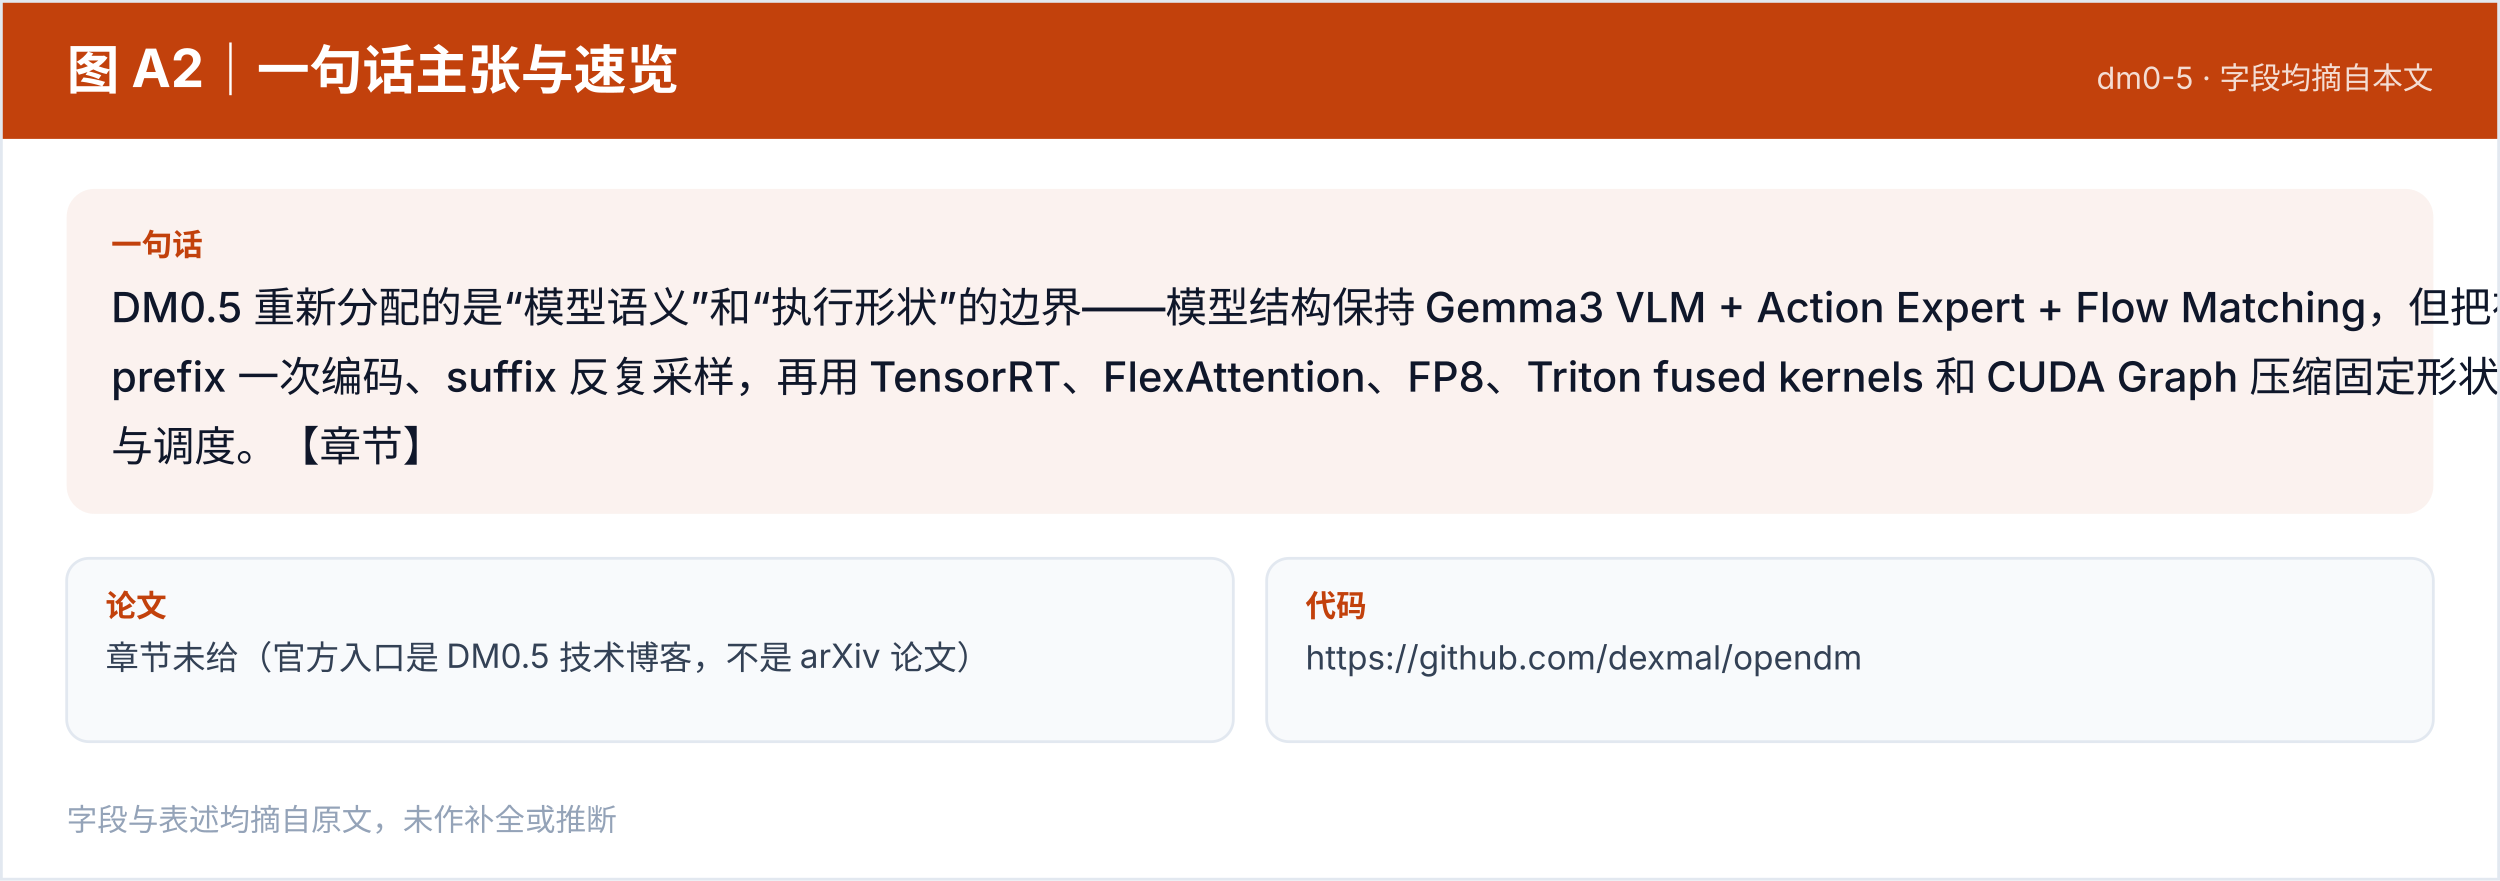
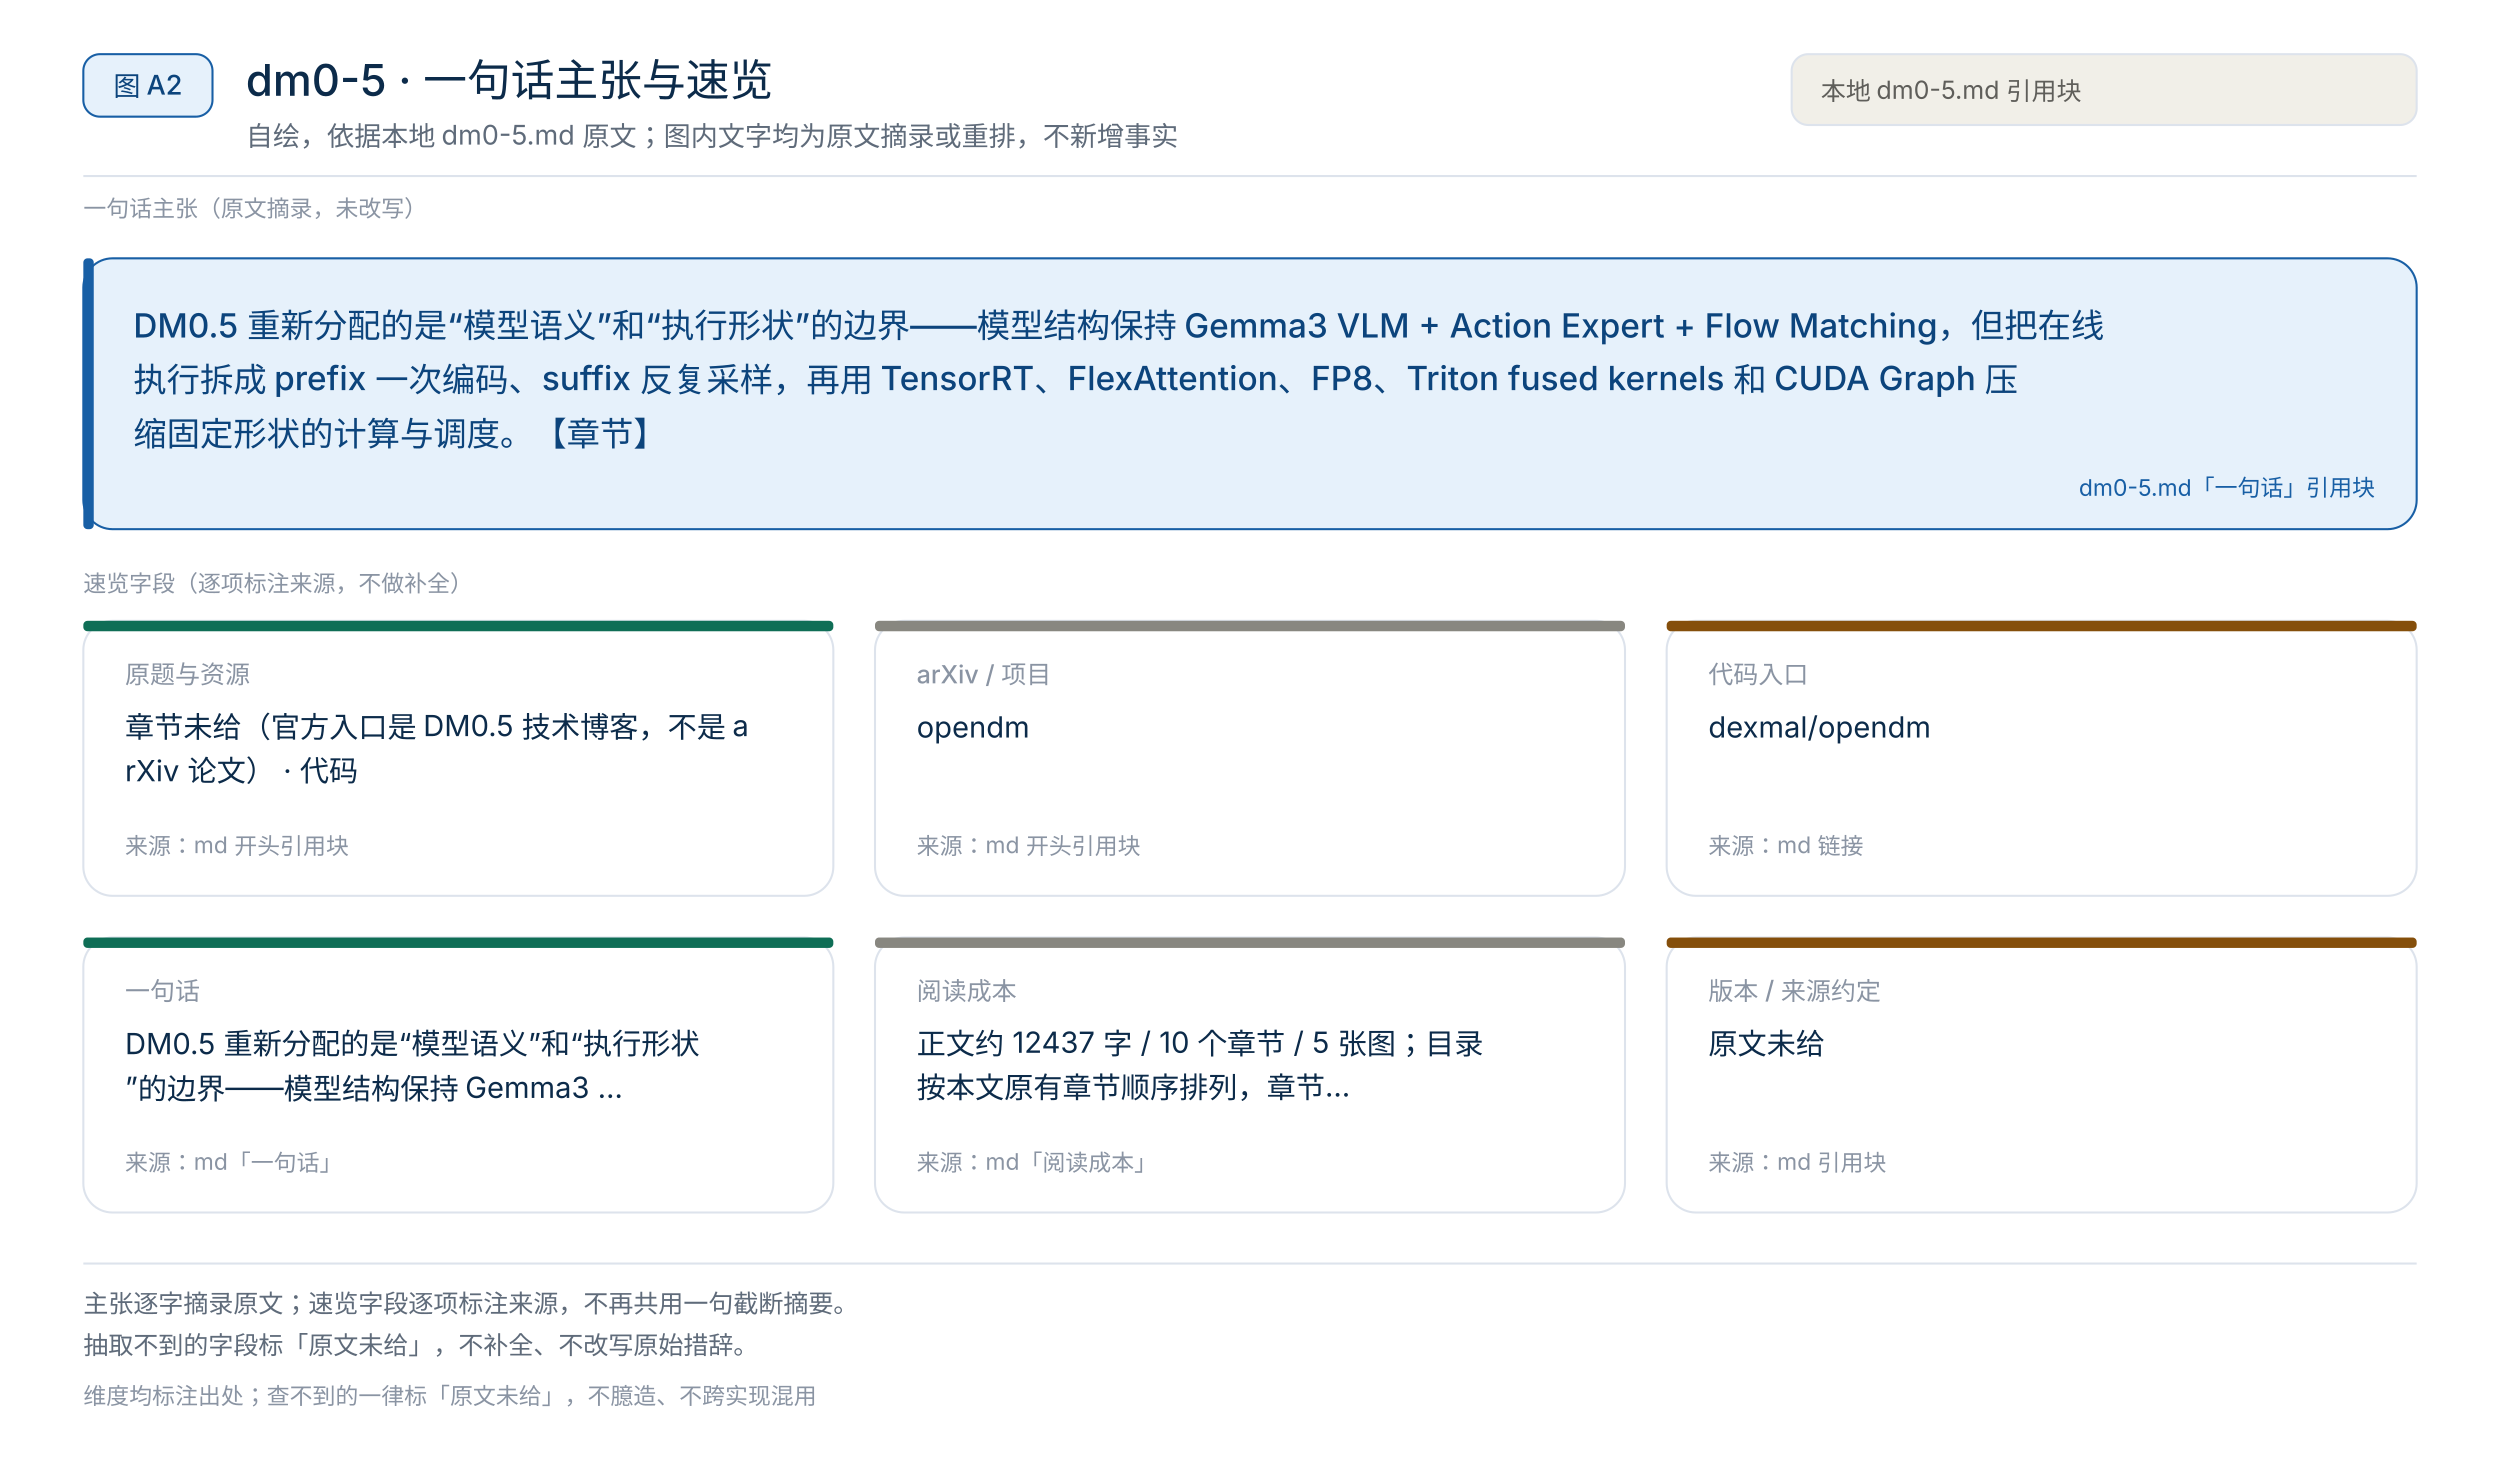
- <svg xmlns="http://www.w3.org/2000/svg" viewBox="0 0 900 317" width="900" height="317" font-family="PingFang SC, -apple-system, BlinkMacSystemFont, Microsoft YaHei, sans-serif">
-   <rect width="900" height="317" fill="#ffffff" />
-   <rect x="0" y="0" width="900" height="50" fill="#c2410c" />
-   <text x="24" y="32" font-size="19" fill="#ffffff" font-weight="700" text-anchor="start">图 A2｜一句话主张与速览</text>
-   <text x="876" y="32" font-size="11" fill="#ffffff" font-weight="400" text-anchor="end" opacity="0.82">dm0-5 · 字段均摘自本文</text>
-   <rect x="24" y="68" width="852" height="117" rx="10" fill="#c2410c" opacity="0.07" />
-   <text x="40" y="92" font-size="11" fill="#c2410c" font-weight="700" text-anchor="start">一句话</text>
-   <text x="40" y="116" font-size="15" fill="#0f172a" font-weight="500" text-anchor="start">DM0.5 重新分配的是“模型语义”和“执行形状”的边界——模型结构保持 Gemma3 VLM + Action Expert + Flow Matching，但把在线执行拆成</text>
-   <text x="40" y="141" font-size="15" fill="#0f172a" font-weight="500" text-anchor="start"> prefix 一次编码、suffix 反复采样，再用 TensorRT、FlexAttention、FP8、Triton fused kernels 和 CUDA Graph 压缩固定形状的计算</text>
-   <text x="40" y="166" font-size="15" fill="#0f172a" font-weight="500" text-anchor="start">与调度。【章节】</text>
-   <rect x="24" y="201" width="420" height="66" rx="8" fill="#f8fafc" stroke="#e2e8f0" />
-   <text x="38" y="222" font-size="11" fill="#c2410c" font-weight="700" text-anchor="start">论文</text>
-   <text x="38" y="241" font-size="12" fill="#334155" font-weight="400" text-anchor="start">章节未给（官方入口是 DM0.5 技术博客，不是 arXiv 论文）</text>
-   <rect x="456" y="201" width="420" height="66" rx="8" fill="#f8fafc" stroke="#e2e8f0" />
-   <text x="470" y="222" font-size="11" fill="#c2410c" font-weight="700" text-anchor="start">代码</text>
-   <text x="470" y="241" font-size="12" fill="#334155" font-weight="400" text-anchor="start">https://github.com/dexmal/opendm</text>
-   <text x="24" y="299" font-size="11" fill="#94a3b8" font-weight="400" text-anchor="start">字段与表述均摘自原文，未作补全或推断</text>
-   <rect x="0.5" y="0.5" width="899" height="316" fill="none" stroke="#e2e8f0" />
+ <svg xmlns="http://www.w3.org/2000/svg" width="1200" height="704" viewBox="0 0 1200 704" role="img">
+   <defs>
+     <marker id="arrow" viewBox="0 0 10 10" refX="8" refY="5" markerWidth="6" markerHeight="6" orient="auto-start-reverse">
+       <path d="M2 1L8 5L2 9" fill="none" stroke="#185FA5" stroke-width="1.6" stroke-linecap="round" stroke-linejoin="round" />
+     </marker>
+   </defs>
+   <rect x="0" y="0" width="1200" height="704" rx="0" fill="#FFFFFF" stroke="#FFFFFF" stroke-width="1" />
+   <text x="118" y="46" font-family="-apple-system,BlinkMacSystemFont,'PingFang SC','Microsoft YaHei',sans-serif" font-size="21" font-weight="500" fill="#0C2B4A" text-anchor="start">dm0-5 · 一句话主张与速览</text>
+   <text x="118" y="70" font-family="-apple-system,BlinkMacSystemFont,'PingFang SC','Microsoft YaHei',sans-serif" font-size="13" font-weight="400" fill="#5F6B7A" text-anchor="start">自绘，依据本地 dm0-5.md 原文；图内文字均为原文摘录或重排，不新增事实</text>
+   <rect x="40" y="84" width="1120" height="1" rx="0" fill="#DDE3EC" stroke="#DDE3EC" stroke-width="0" />
+   <rect x="860" y="26" width="300" height="34" rx="8" fill="#F1EFE8" stroke="#DDE3EC" stroke-width="1" />
+   <text x="874" y="48" font-family="-apple-system,BlinkMacSystemFont,'PingFang SC','Microsoft YaHei',sans-serif" font-size="12" font-weight="400" fill="#5F5E5A" text-anchor="start">本地 dm0-5.md 引用块</text>
+   <rect x="40" y="26" width="62" height="30" rx="8" fill="#E6F1FB" stroke="#185FA5" stroke-width="1" />
+   <text x="71" y="46" font-family="-apple-system,BlinkMacSystemFont,'PingFang SC','Microsoft YaHei',sans-serif" font-size="13" font-weight="500" fill="#0C447C" text-anchor="middle">图 A2</text>
+   <text x="40" y="104" font-family="-apple-system,BlinkMacSystemFont,'PingFang SC','Microsoft YaHei',sans-serif" font-size="11" font-weight="400" fill="#8A94A3" text-anchor="start">一句话主张（原文摘录，未改写）</text>
+   <rect x="40" y="124" width="1120" height="130" rx="14" fill="#E6F1FB" stroke="#185FA5" stroke-width="1" />
+   <rect x="40" y="124" width="5" height="130" rx="2" fill="#185FA5" stroke="#185FA5" stroke-width="0" />
+   <text x="64" y="162" font-family="-apple-system,BlinkMacSystemFont,'PingFang SC','Microsoft YaHei',sans-serif" font-size="16" font-weight="500" fill="#0C447C" text-anchor="start">DM0.5 重新分配的是“模型语义”和“执行形状”的边界——模型结构保持 Gemma3 VLM + Action Expert + Flow Matching，但把在线</text>
+   <text x="64" y="188" font-family="-apple-system,BlinkMacSystemFont,'PingFang SC','Microsoft YaHei',sans-serif" font-size="16" font-weight="500" fill="#0C447C" text-anchor="start">执行拆成 prefix 一次编码、suffix 反复采样，再用 TensorRT、FlexAttention、FP8、Triton fused kernels 和 CUDA Graph 压</text>
+   <text x="64" y="214" font-family="-apple-system,BlinkMacSystemFont,'PingFang SC','Microsoft YaHei',sans-serif" font-size="16" font-weight="500" fill="#0C447C" text-anchor="start">缩固定形状的计算与调度。【章节】</text>
+   <text x="1140" y="238" font-family="-apple-system,BlinkMacSystemFont,'PingFang SC','Microsoft YaHei',sans-serif" font-size="11" font-weight="400" fill="#185FA5" text-anchor="end">dm0-5.md「一句话」引用块</text>
+   <text x="40" y="284" font-family="-apple-system,BlinkMacSystemFont,'PingFang SC','Microsoft YaHei',sans-serif" font-size="11" font-weight="400" fill="#8A94A3" text-anchor="start">速览字段（逐项标注来源，不做补全）</text>
+   <rect x="40" y="298" width="360" height="132" rx="14" fill="#FFFFFF" stroke="#DDE3EC" stroke-width="1" />
+   <rect x="40" y="298" width="360" height="5" rx="2" fill="#0F6E56" stroke="#0F6E56" stroke-width="0" />
+   <text x="60" y="328" font-family="-apple-system,BlinkMacSystemFont,'PingFang SC','Microsoft YaHei',sans-serif" font-size="12" font-weight="500" fill="#8A94A3" text-anchor="start">原题与资源</text>
+   <text x="60" y="354" font-family="-apple-system,BlinkMacSystemFont,'PingFang SC','Microsoft YaHei',sans-serif" font-size="14" font-weight="400" fill="#0C2B4A" text-anchor="start">章节未给（官方入口是 DM0.5 技术博客，不是 a</text>
+   <text x="60" y="375" font-family="-apple-system,BlinkMacSystemFont,'PingFang SC','Microsoft YaHei',sans-serif" font-size="14" font-weight="400" fill="#0C2B4A" text-anchor="start">rXiv 论文） · 代码</text>
+   <text x="60" y="410" font-family="-apple-system,BlinkMacSystemFont,'PingFang SC','Microsoft YaHei',sans-serif" font-size="11" font-weight="400" fill="#8A94A3" text-anchor="start">来源：md 开头引用块</text>
+   <rect x="420" y="298" width="360" height="132" rx="14" fill="#FFFFFF" stroke="#DDE3EC" stroke-width="1" />
+   <rect x="420" y="298" width="360" height="5" rx="2" fill="#888780" stroke="#888780" stroke-width="0" />
+   <text x="440" y="328" font-family="-apple-system,BlinkMacSystemFont,'PingFang SC','Microsoft YaHei',sans-serif" font-size="12" font-weight="500" fill="#8A94A3" text-anchor="start">arXiv / 项目</text>
+   <text x="440" y="354" font-family="-apple-system,BlinkMacSystemFont,'PingFang SC','Microsoft YaHei',sans-serif" font-size="14" font-weight="400" fill="#0C2B4A" text-anchor="start">opendm</text>
+   <text x="440" y="410" font-family="-apple-system,BlinkMacSystemFont,'PingFang SC','Microsoft YaHei',sans-serif" font-size="11" font-weight="400" fill="#8A94A3" text-anchor="start">来源：md 开头引用块</text>
+   <rect x="800" y="298" width="360" height="132" rx="14" fill="#FFFFFF" stroke="#DDE3EC" stroke-width="1" />
+   <rect x="800" y="298" width="360" height="5" rx="2" fill="#854F0B" stroke="#854F0B" stroke-width="0" />
+   <text x="820" y="328" font-family="-apple-system,BlinkMacSystemFont,'PingFang SC','Microsoft YaHei',sans-serif" font-size="12" font-weight="500" fill="#8A94A3" text-anchor="start">代码入口</text>
+   <text x="820" y="354" font-family="-apple-system,BlinkMacSystemFont,'PingFang SC','Microsoft YaHei',sans-serif" font-size="14" font-weight="400" fill="#0C2B4A" text-anchor="start">dexmal/opendm</text>
+   <text x="820" y="410" font-family="-apple-system,BlinkMacSystemFont,'PingFang SC','Microsoft YaHei',sans-serif" font-size="11" font-weight="400" fill="#8A94A3" text-anchor="start">来源：md 链接</text>
+   <rect x="40" y="450" width="360" height="132" rx="14" fill="#FFFFFF" stroke="#DDE3EC" stroke-width="1" />
+   <rect x="40" y="450" width="360" height="5" rx="2" fill="#0F6E56" stroke="#0F6E56" stroke-width="0" />
+   <text x="60" y="480" font-family="-apple-system,BlinkMacSystemFont,'PingFang SC','Microsoft YaHei',sans-serif" font-size="12" font-weight="500" fill="#8A94A3" text-anchor="start">一句话</text>
+   <text x="60" y="506" font-family="-apple-system,BlinkMacSystemFont,'PingFang SC','Microsoft YaHei',sans-serif" font-size="14" font-weight="400" fill="#0C2B4A" text-anchor="start">DM0.5 重新分配的是“模型语义”和“执行形状</text>
+   <text x="60" y="527" font-family="-apple-system,BlinkMacSystemFont,'PingFang SC','Microsoft YaHei',sans-serif" font-size="14" font-weight="400" fill="#0C2B4A" text-anchor="start">”的边界——模型结构保持 Gemma3 …</text>
+   <text x="60" y="562" font-family="-apple-system,BlinkMacSystemFont,'PingFang SC','Microsoft YaHei',sans-serif" font-size="11" font-weight="400" fill="#8A94A3" text-anchor="start">来源：md「一句话」</text>
+   <rect x="420" y="450" width="360" height="132" rx="14" fill="#FFFFFF" stroke="#DDE3EC" stroke-width="1" />
+   <rect x="420" y="450" width="360" height="5" rx="2" fill="#888780" stroke="#888780" stroke-width="0" />
+   <text x="440" y="480" font-family="-apple-system,BlinkMacSystemFont,'PingFang SC','Microsoft YaHei',sans-serif" font-size="12" font-weight="500" fill="#8A94A3" text-anchor="start">阅读成本</text>
+   <text x="440" y="506" font-family="-apple-system,BlinkMacSystemFont,'PingFang SC','Microsoft YaHei',sans-serif" font-size="14" font-weight="400" fill="#0C2B4A" text-anchor="start">正文约 12437 字 / 10 个章节 / 5 张图；目录</text>
+   <text x="440" y="527" font-family="-apple-system,BlinkMacSystemFont,'PingFang SC','Microsoft YaHei',sans-serif" font-size="14" font-weight="400" fill="#0C2B4A" text-anchor="start">按本文原有章节顺序排列，章节…</text>
+   <text x="440" y="562" font-family="-apple-system,BlinkMacSystemFont,'PingFang SC','Microsoft YaHei',sans-serif" font-size="11" font-weight="400" fill="#8A94A3" text-anchor="start">来源：md「阅读成本」</text>
+   <rect x="800" y="450" width="360" height="132" rx="14" fill="#FFFFFF" stroke="#DDE3EC" stroke-width="1" />
+   <rect x="800" y="450" width="360" height="5" rx="2" fill="#854F0B" stroke="#854F0B" stroke-width="0" />
+   <text x="820" y="480" font-family="-apple-system,BlinkMacSystemFont,'PingFang SC','Microsoft YaHei',sans-serif" font-size="12" font-weight="500" fill="#8A94A3" text-anchor="start">版本 / 来源约定</text>
+   <text x="820" y="506" font-family="-apple-system,BlinkMacSystemFont,'PingFang SC','Microsoft YaHei',sans-serif" font-size="14" font-weight="400" fill="#0C2B4A" text-anchor="start">原文未给</text>
+   <text x="820" y="562" font-family="-apple-system,BlinkMacSystemFont,'PingFang SC','Microsoft YaHei',sans-serif" font-size="11" font-weight="400" fill="#8A94A3" text-anchor="start">来源：md 引用块</text>
+   <rect x="40" y="606" width="1120" height="1" rx="0" fill="#DDE3EC" stroke="#DDE3EC" stroke-width="0" />
+   <text x="40" y="630" font-family="-apple-system,BlinkMacSystemFont,'PingFang SC','Microsoft YaHei',sans-serif" font-size="12" font-weight="400" fill="#5F6B7A" text-anchor="start">主张逐字摘录原文；速览字段逐项标注来源，不再共用一句截断摘要。</text>
+   <text x="40" y="650" font-family="-apple-system,BlinkMacSystemFont,'PingFang SC','Microsoft YaHei',sans-serif" font-size="12" font-weight="400" fill="#5F6B7A" text-anchor="start">抽取不到的字段标「原文未给」，不补全、不改写原始措辞。</text>
+   <text x="40" y="674" font-family="-apple-system,BlinkMacSystemFont,'PingFang SC','Microsoft YaHei',sans-serif" font-size="11" font-weight="400" fill="#8A94A3" text-anchor="start">维度均标注出处；查不到的一律标「原文未给」，不臆造、不跨实现混用</text>
</svg>
